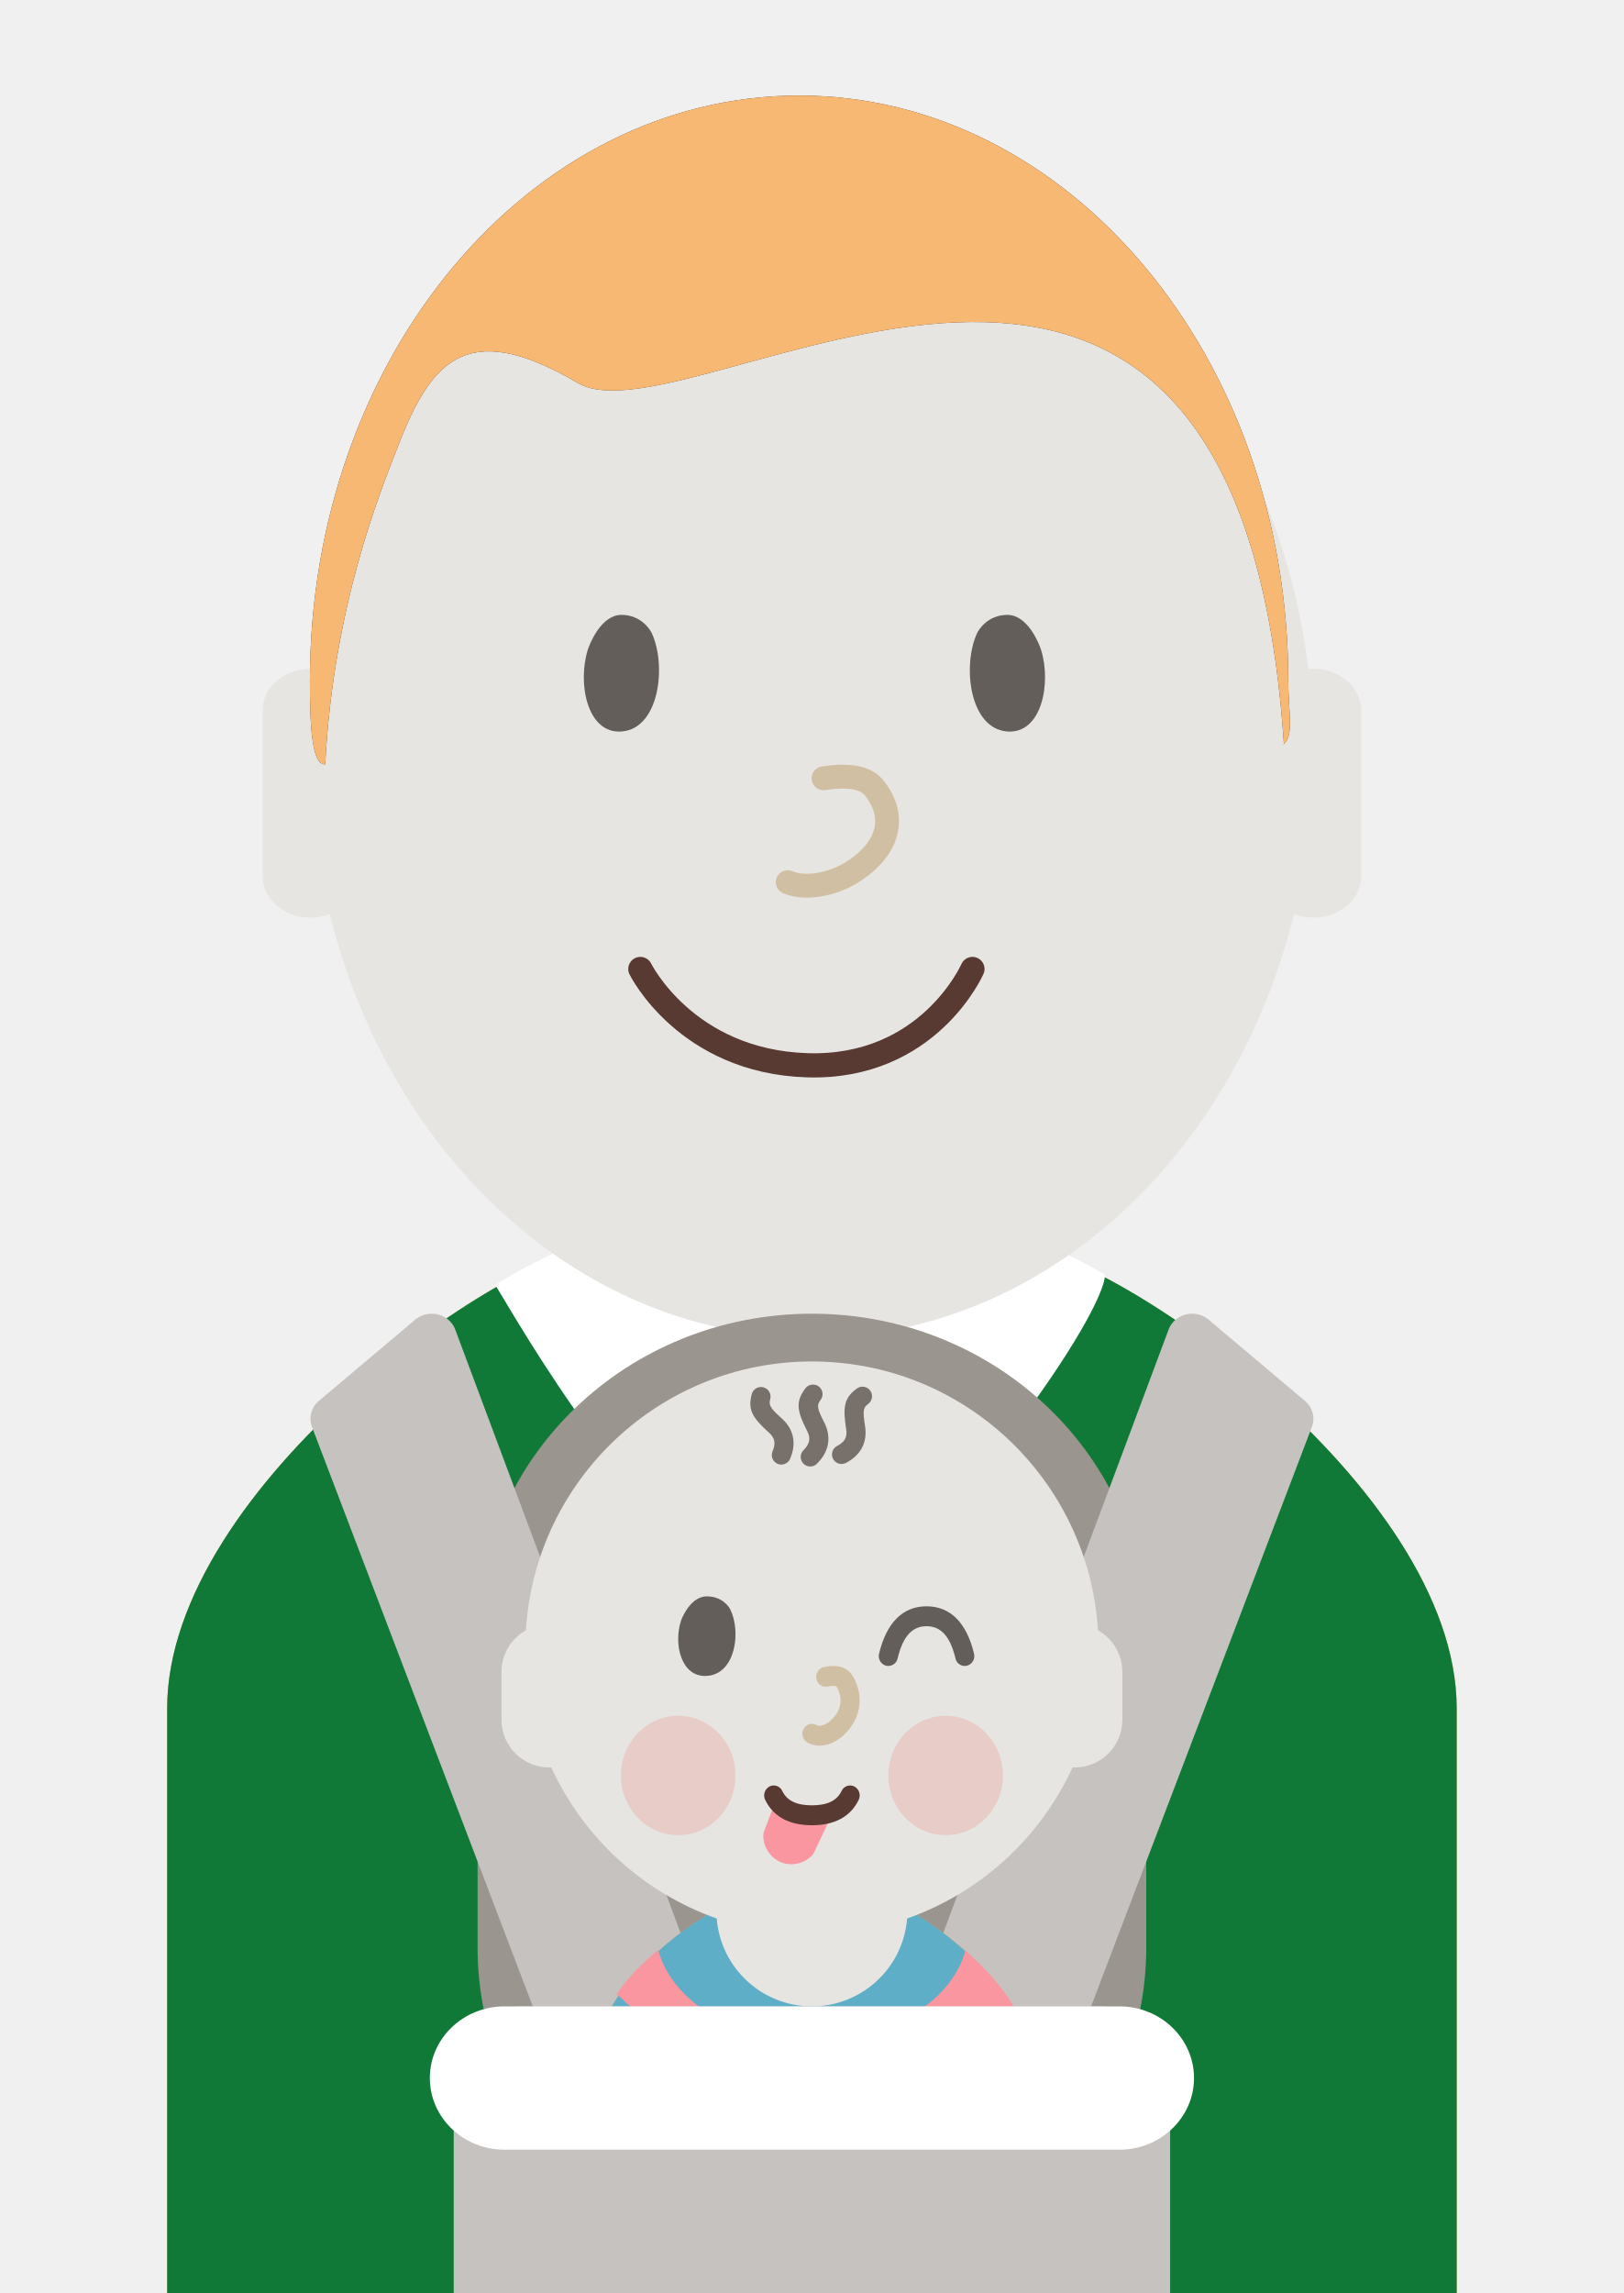
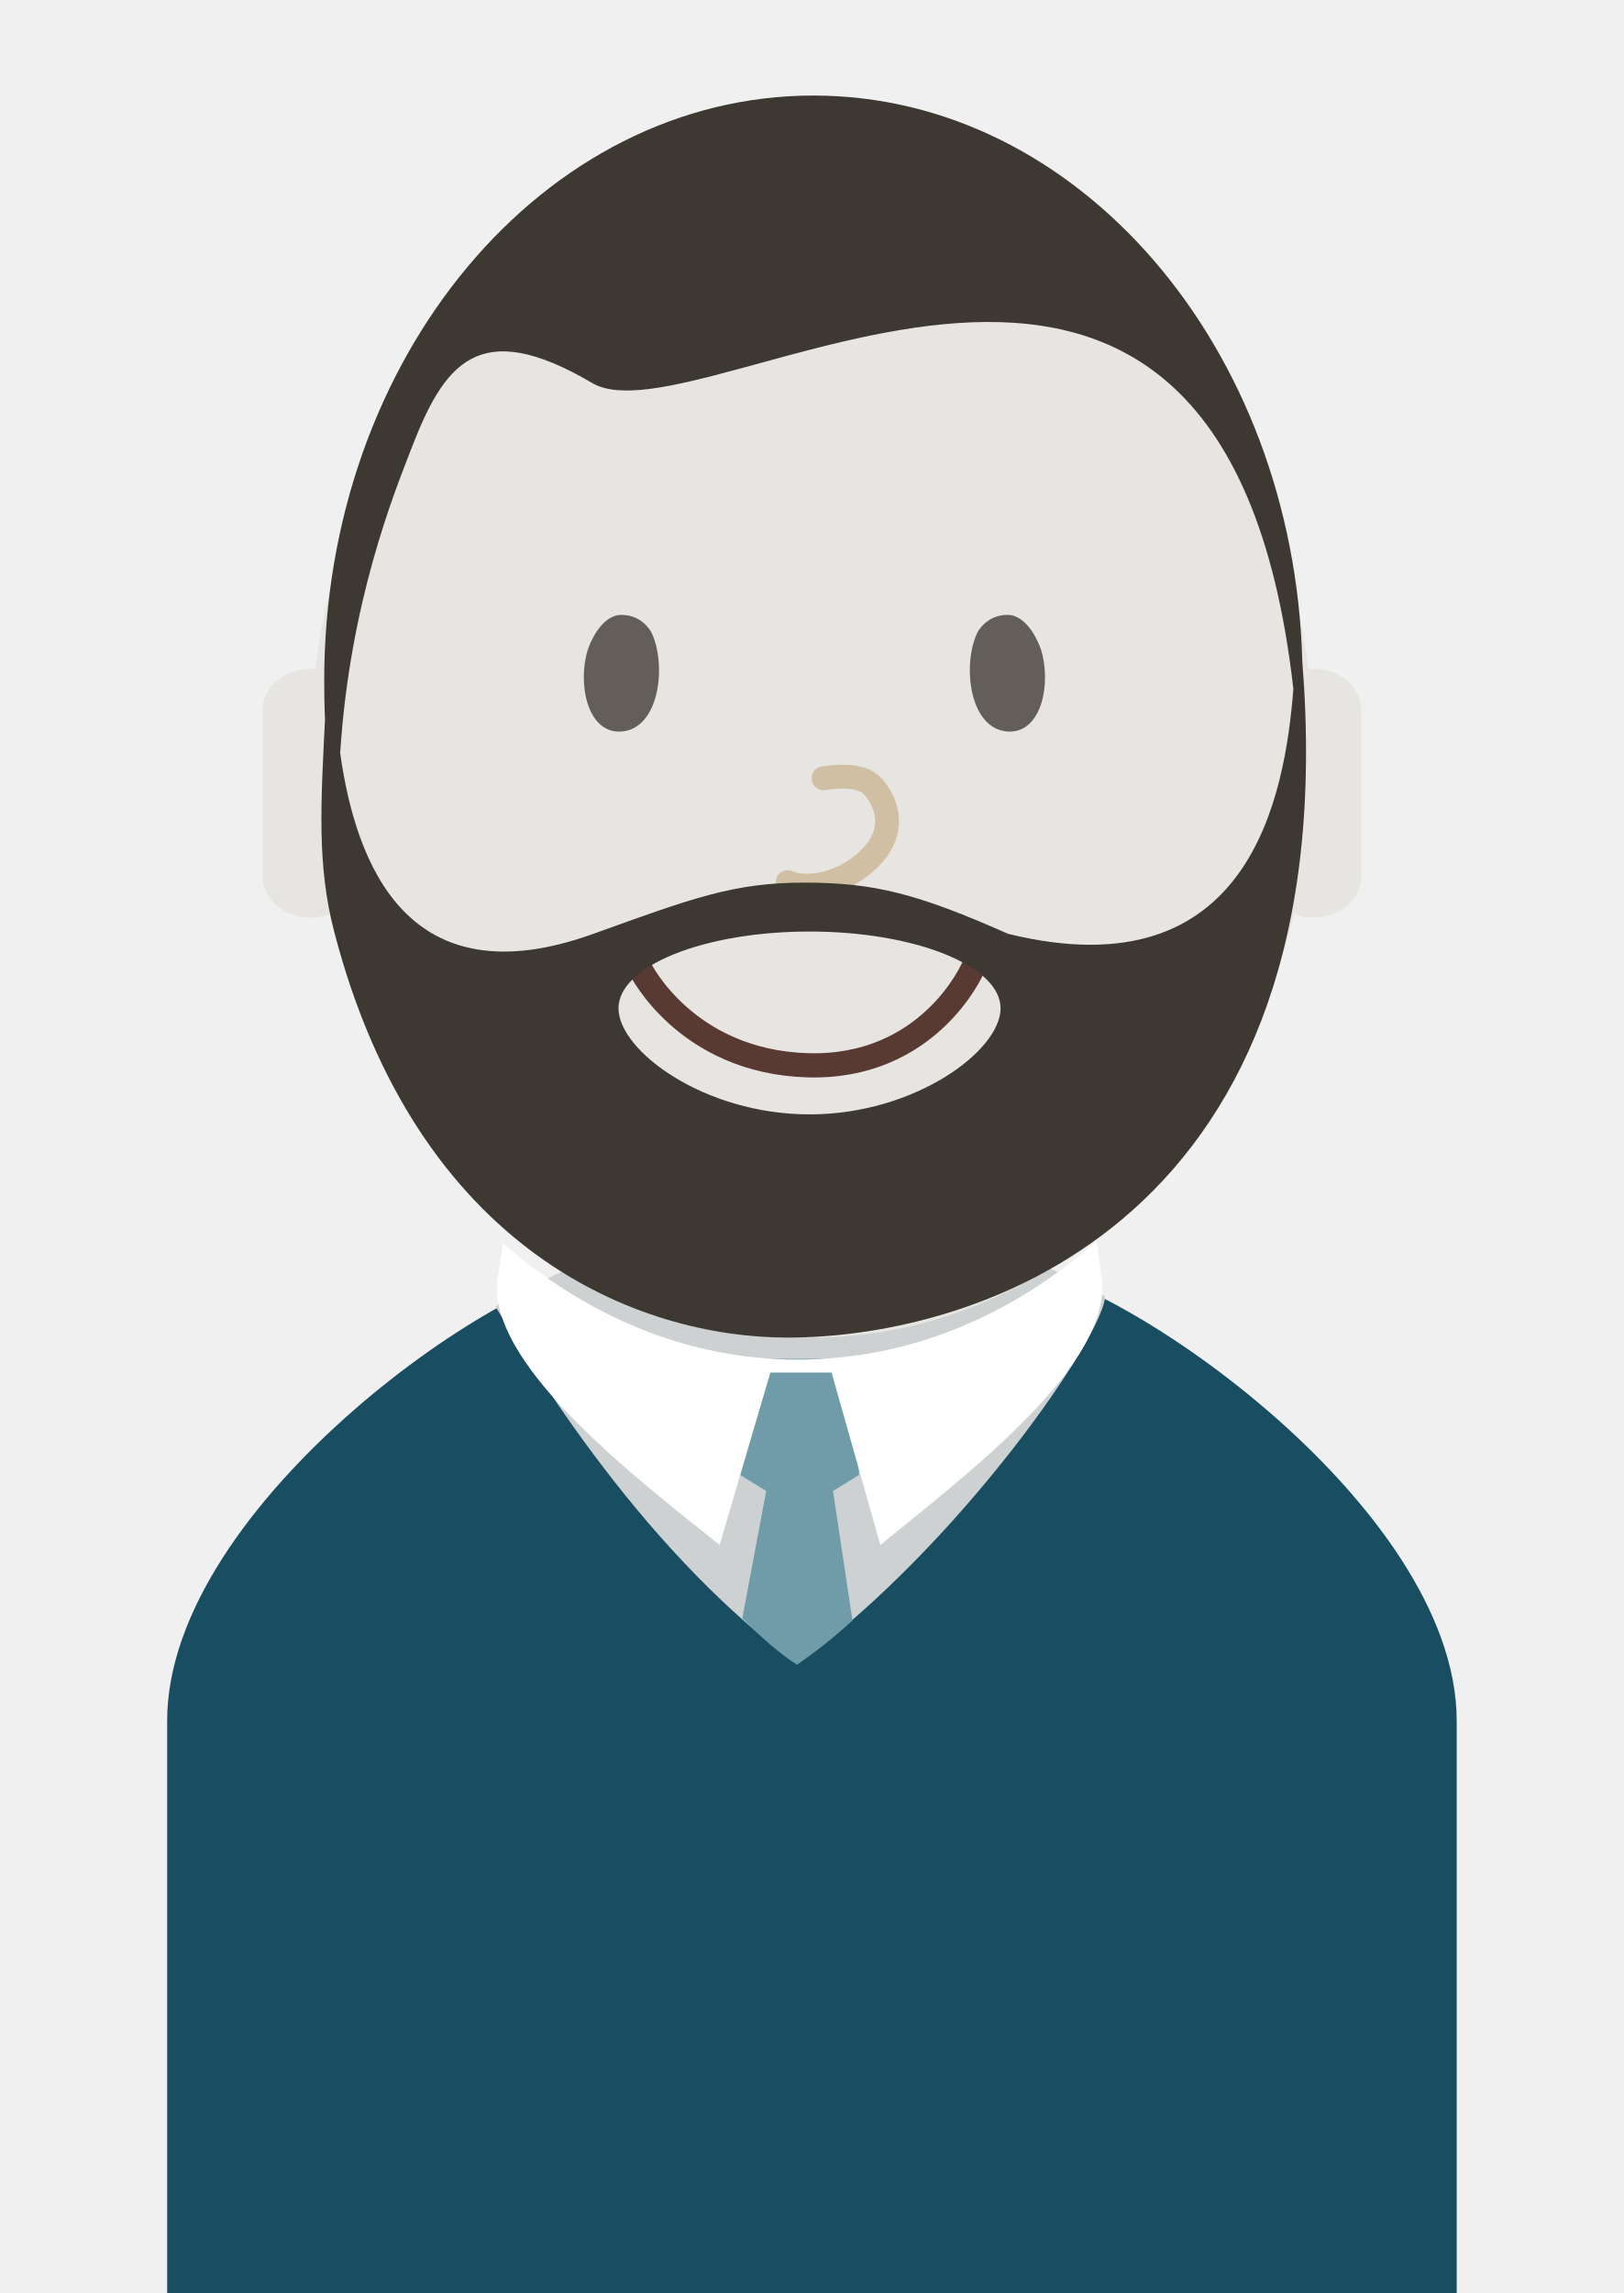
- <svg xmlns="http://www.w3.org/2000/svg" xmlns:xlink="http://www.w3.org/1999/xlink" width="68" height="96" viewBox="0 0 68 96">
-   <defs>
-     <path id="a" d="M26.873 0h-8.066C14.457 0 0 10.22 0 19.523V44h54V19.523C54 10.22 39.29 0 34.942 0h-8.069z" />
-     <path id="c" d="M41.837 28.063c.328-.385.11-1.345.11-2.57C41.946 11.965 32.773 1 21.461 1 10.15 1 .977 11.965.977 25.493c0 1.783.065 3.553.641 3.506.34-6.59 2.284-11.336 2.983-13.154 1.386-3.604 2.814-5.626 7.594-2.811 4.724 2.784 27.604-14.59 29.57 15.126-.065.07-.042.037.072-.097z" />
-     <path id="e" d="M52.364 49.543v8.013h-18v-8.013c0-2.293 2.94-4.91 4.909-5.987h8.182c1.986 1.096 4.909 3.72 4.909 5.987z" />
-     <path id="g" d="M15.428 1.66c.863.765 1.712 1.696 2.163 2.618-.272.168-1.55.168-1.694-.233.15.387.05.845-.282 1.127a.97.97 0 0 1-1.338-.073c.22.464.052 1.03-.395 1.291a.97.97 0 0 1-1.071-.06.997.997 0 0 1-.635 1.08.969.969 0 0 1-.933-.147.984.984 0 0 1-.746.625.97.97 0 0 1-.872-.286.98.98 0 0 1-.878.55.978.978 0 0 1-.843-.487.969.969 0 0 1-.806.223.984.984 0 0 1-.746-.625.969.969 0 0 1-.933.146.997.997 0 0 1-.635-1.079.97.97 0 0 1-1.071.06 1.003 1.003 0 0 1-.395-1.291.97.97 0 0 1-1.338.073 1.005 1.005 0 0 1-.282-1.127c-.284.127-.612-.39-.88-.545.41-.64 1.068-1.294 1.747-1.865.564 2.168 3.23 3.81 6.435 3.81 3.192 0 5.85-1.63 6.428-3.784z" />
-   </defs>
+ <svg xmlns="http://www.w3.org/2000/svg" width="68" height="96" viewBox="0 0 68 96">
  <g fill="none" fill-rule="evenodd">
-     <path fill="#E7E5E2" d="M21 53.673C22.021 55.306 24.89 84 33.5 84 42.112 84 46 54.772 46 53.251c-13.185-7.553-25 .422-25 .422z" />
-     <g transform="translate(7 52)">
-       <mask id="b" fill="#fff">
-         <use xlink:href="#a" />
-       </mask>
-       <use fill="#D8A25D" xlink:href="#a" />
-       <g mask="url(#b)">
-         <path fill="#117938" d="M-33 73H93V-27H-33z" />
-       </g>
-     </g>
-     <path fill="#FFF" d="M20.745 53.803c1.043 1.69 5.729 10.108 12.638 15.292 6.862-5.105 12.89-14.154 12.89-15.729-13.463-7.82-25.528.437-25.528.437z" />
+     <path fill="#194D62" d="M33.873 52.936h-8.066C21.457 52.936 7 62.938 7 72.044V96h54V72.044c0-9.106-14.71-19.108-19.058-19.108h-8.069z" />
+     <path fill="#CDD1D1" d="M20.745 54.7c1.043 1.656 5.729 9.893 12.638 14.968 6.862-4.997 12.89-13.853 12.89-15.395-13.463-7.654-25.528.428-25.528.428z" />
+     <path fill="#709CAA" d="M35.968 61.756v-4.905l-.724.038h-3.52L31 56.851v4.905l1.085.664-.998 5.328c.8.827 1.561 1.476 2.285 1.947a20.269 20.269 0 0 0 2.325-1.853l-.814-5.422 1.085-.664z" />
+     <path fill="#FFF" d="M45.918 51.957c-3.538 3.135-7.857 4.964-12.523 4.964-4.584 0-8.83-1.804-12.332-4.873-.042.28-.258 1.578-.258 1.866 0 3.446 5.686 7.87 9.33 10.767l2.125-7.218h2.562l2.043 7.218c3.42-2.793 9.291-7.215 9.291-10.767 0-.319-.188-1.645-.238-1.957z" />
    <path fill="#E7E5E2" d="M54.188 38.27C51.67 48.508 43.585 56 34 56c-9.586 0-17.67-7.492-20.188-17.73a2.27 2.27 0 0 1-.812.148c-1.103 0-2-.771-2-1.726v-6.965c0-.955.897-1.727 2-1.727.071 0 .142.003.211.01C14.663 16.132 23.417 7 34 7c10.582 0 19.337 9.132 20.789 21.01.07-.007.14-.01.211-.01 1.105 0 2 .772 2 1.727v6.965c0 .955-.895 1.726-2 1.726-.289 0-.564-.053-.812-.148z" />
    <g>
-       <path fill="#635E59" d="M26.03 30.625c-1.447.109-1.852-2.024-1.417-3.417.083-.264.562-1.465 1.41-1.465.847 0 1.221.656 1.273.769.623 1.358.317 3.993-1.266 4.113M42.18 30.625c1.447.109 1.852-2.024 1.416-3.417-.082-.264-.561-1.465-1.41-1.465-.846 0-1.22.656-1.272.769-.623 1.358-.318 3.993 1.266 4.113" />
+       <g fill="#635E59">
+         <path d="M26.03 30.625c-1.447.109-1.852-2.024-1.417-3.417.083-.264.562-1.465 1.41-1.465.847 0 1.221.656 1.273.769.623 1.358.317 3.993-1.266 4.113M42.18 30.625c1.447.109 1.852-2.024 1.416-3.417-.082-.264-.561-1.465-1.41-1.465-.846 0-1.22.656-1.272.769-.623 1.358-.318 3.993 1.266 4.113" />
+       </g>
      <path stroke="#D1BFA3" stroke-linecap="round" d="M34.487 32.583c.865-.133 1.708-.1 2.104.385.965 1.185.688 2.554-.937 3.566-.812.505-1.962.712-2.667.4" />
      <path stroke="#593A32" stroke-linecap="round" stroke-width="1.013" d="M40.722 40.568s-1.828 4.187-6.914 4.031c-5.086-.156-6.993-4.031-6.993-4.031" />
    </g>
-     <g transform="translate(12 3)">
-       <mask id="d" fill="#fff">
-         <use xlink:href="#c" />
-       </mask>
-       <use fill="#3E3832" xlink:href="#c" />
-       <g fill="#F6B873" mask="url(#d)">
-         <path d="M-11.727-22h67v79h-67z" />
-       </g>
-     </g>
-     <g>
-       <path fill="#9B9590" d="M34 55c7.732 0 14 6.02 14 13.447v13.106C48 88.979 41.732 95 34 95s-14-6.02-14-13.447V68.447C20 61.021 26.268 55 34 55z" />
-       <path fill="#C6C2BF" d="M13.352 58.653l4.035-3.403a1.08 1.08 0 0 1 1.473.085.985.985 0 0 1 .202.326L28.939 82.1c.193.515-.087 1.08-.626 1.267L23.78 84.94c-.541.188-1.14-.078-1.337-.594l-9.38-24.61a.963.963 0 0 1 .289-1.083zM54.648 58.653c.32.27.435.7.29 1.083l-9.38 24.61h-.001c-.197.516-.796.782-1.337.594l-4.533-1.573c-.539-.187-.819-.752-.626-1.267l9.877-26.44a.985.985 0 0 1 .202-.325 1.08 1.08 0 0 1 1.473-.085l4.035 3.403z" />
-       <g transform="translate(25 80)">
-         <g transform="translate(-34.364 -43.556)">
-           <mask id="f" fill="#fff">
-             <use xlink:href="#e" />
-           </mask>
-           <use fill="#D8A25D" xlink:href="#e" />
-           <g fill="#5EAEC7" mask="url(#f)">
-             <path d="M.711 93h94V0h-94z" />
-           </g>
-         </g>
-         <use fill="#FA96A0" xlink:href="#g" />
-       </g>
-       <path fill="#E7E5E2" d="M22.023 68.255C22.408 61.975 27.623 57 34 57c6.377 0 11.592 4.974 11.977 11.255A2 2 0 0 1 47 70v2a2 2 0 0 1-2.087 1.998 12.038 12.038 0 0 1-6.926 6.324 4 4 0 0 1-7.974 0 12.038 12.038 0 0 1-6.926-6.324A2 2 0 0 1 21 72v-2a2 2 0 0 1 1.023-1.745z" />
-       <g fill="#78706A" fill-rule="nonzero">
-         <path d="M31.484 58.356a.4.4 0 0 1 .771.213c-.073.265-.003.38.484.818.506.456.624 1.054.343 1.698a.4.4 0 0 1-.733-.32c.146-.333.1-.562-.145-.783-.698-.628-.903-.964-.72-1.626zM33.714 58.142a.4.4 0 1 1 .643.475c-.163.222-.139.355.159.938.309.607.205 1.208-.288 1.708a.4.4 0 1 1-.57-.56c.255-.26.295-.49.145-.785-.426-.836-.497-1.223-.09-1.776zM35.9 58.12a.4.4 0 0 1 .465.65c-.224.16-.242.295-.14.941.107.673-.178 1.213-.801 1.536a.4.4 0 1 1-.369-.71c.323-.167.432-.374.38-.7-.147-.927-.094-1.317.464-1.717z" />
-       </g>
-       <path fill="#E8CCC8" d="M30.8 74.333c0 1.381-1.074 2.5-2.4 2.5-1.325 0-2.4-1.119-2.4-2.5 0-1.38 1.075-2.5 2.4-2.5 1.326 0 2.4 1.12 2.4 2.5" />
-       <path fill="#FA96A0" d="M32.685 77.956a1.205 1.205 0 0 1-.716-1.209l.588-1.56 2.21.937-.715 1.507c-.34.383-.886.53-1.367.325z" />
-       <path fill="#E8CCC8" d="M42 74.333c0 1.381-1.074 2.5-2.4 2.5-1.325 0-2.4-1.119-2.4-2.5 0-1.38 1.075-2.5 2.4-2.5 1.326 0 2.4 1.12 2.4 2.5" />
-       <path fill="#D1BFA3" fill-rule="nonzero" d="M34.66 70.611a.4.4 0 0 1-.475-.322.417.417 0 0 1 .31-.493c.538-.118.987-.027 1.235.405.48.842.313 1.812-.445 2.483-.441.39-1.06.53-1.492.259a.427.427 0 0 1-.135-.573.391.391 0 0 1 .549-.14c.095.06.356 0 .56-.18.464-.412.554-.934.275-1.422-.026-.046-.142-.07-.383-.017z" />
-       <path fill="#635E59" fill-rule="nonzero" d="M36.812 69.232a.418.418 0 0 0 .291.505.4.4 0 0 0 .485-.303c.226-.942.619-1.35 1.212-1.35s.986.408 1.212 1.35a.4.4 0 0 0 .485.303.418.418 0 0 0 .291-.505c-.307-1.28-.981-1.982-1.988-1.982-1.007 0-1.68.702-1.988 1.982z" />
-       <path fill="#635E59" d="M29.606 70.164c-1.103.075-1.412-1.38-1.08-2.33.063-.18.428-1 1.074-1 .646 0 .93.448.97.525.475.926.243 2.724-.964 2.805" />
-       <path fill="#593A32" fill-rule="nonzero" d="M35.958 75.353a.425.425 0 0 0-.18-.559.393.393 0 0 0-.536.186c-.192.4-.582.603-1.242.603s-1.05-.203-1.242-.603a.393.393 0 0 0-.537-.186.425.425 0 0 0-.179.559c.342.711 1.018 1.064 1.958 1.064s1.616-.353 1.958-1.064z" />
-       <path fill="#C6C2BF" d="M49 96H19v-9.882C19 84.948 20.362 84 22.042 84h23.916c1.68 0 3.042.948 3.042 2.118V96z" />
-       <path fill="#FFF" d="M21.124 84h25.752C48.601 84 50 85.343 50 87s-1.399 3-3.124 3H21.124C19.399 90 18 88.657 18 87s1.399-3 3.124-3z" />
-     </g>
+     <path fill="#3E3832" d="M54.161 28.85C51.174 2.37 29.391 18.742 24.795 16.034c-4.78-2.815-6.208-.793-7.594 2.81-.683 1.776-2.552 6.342-2.956 12.69.661 4.663 2.825 10.365 10.604 7.562 4.134-1.49 5.874-2.144 8.823-2.144 2.949 0 4.748.464 8.543 2.144 10.184 2.499 11.592-5.844 11.946-10.246zm.374-1.163C56.415 51.183 40.925 56 32.988 56c-6.25 0-15.514-3.596-18.995-17-.723-2.78-.559-5.337-.383-8.892-.026-.5-.033-1.057-.033-1.615C13.577 14.965 22.75 4 34.062 4 45.15 4 54.18 14.532 54.535 27.687zM25.9 42.214c0 1.775 3.582 4.441 8 4.441s8-2.666 8-4.44c0-1.776-3.582-3.215-8-3.215s-8 1.44-8 3.214z" />
  </g>
</svg>
